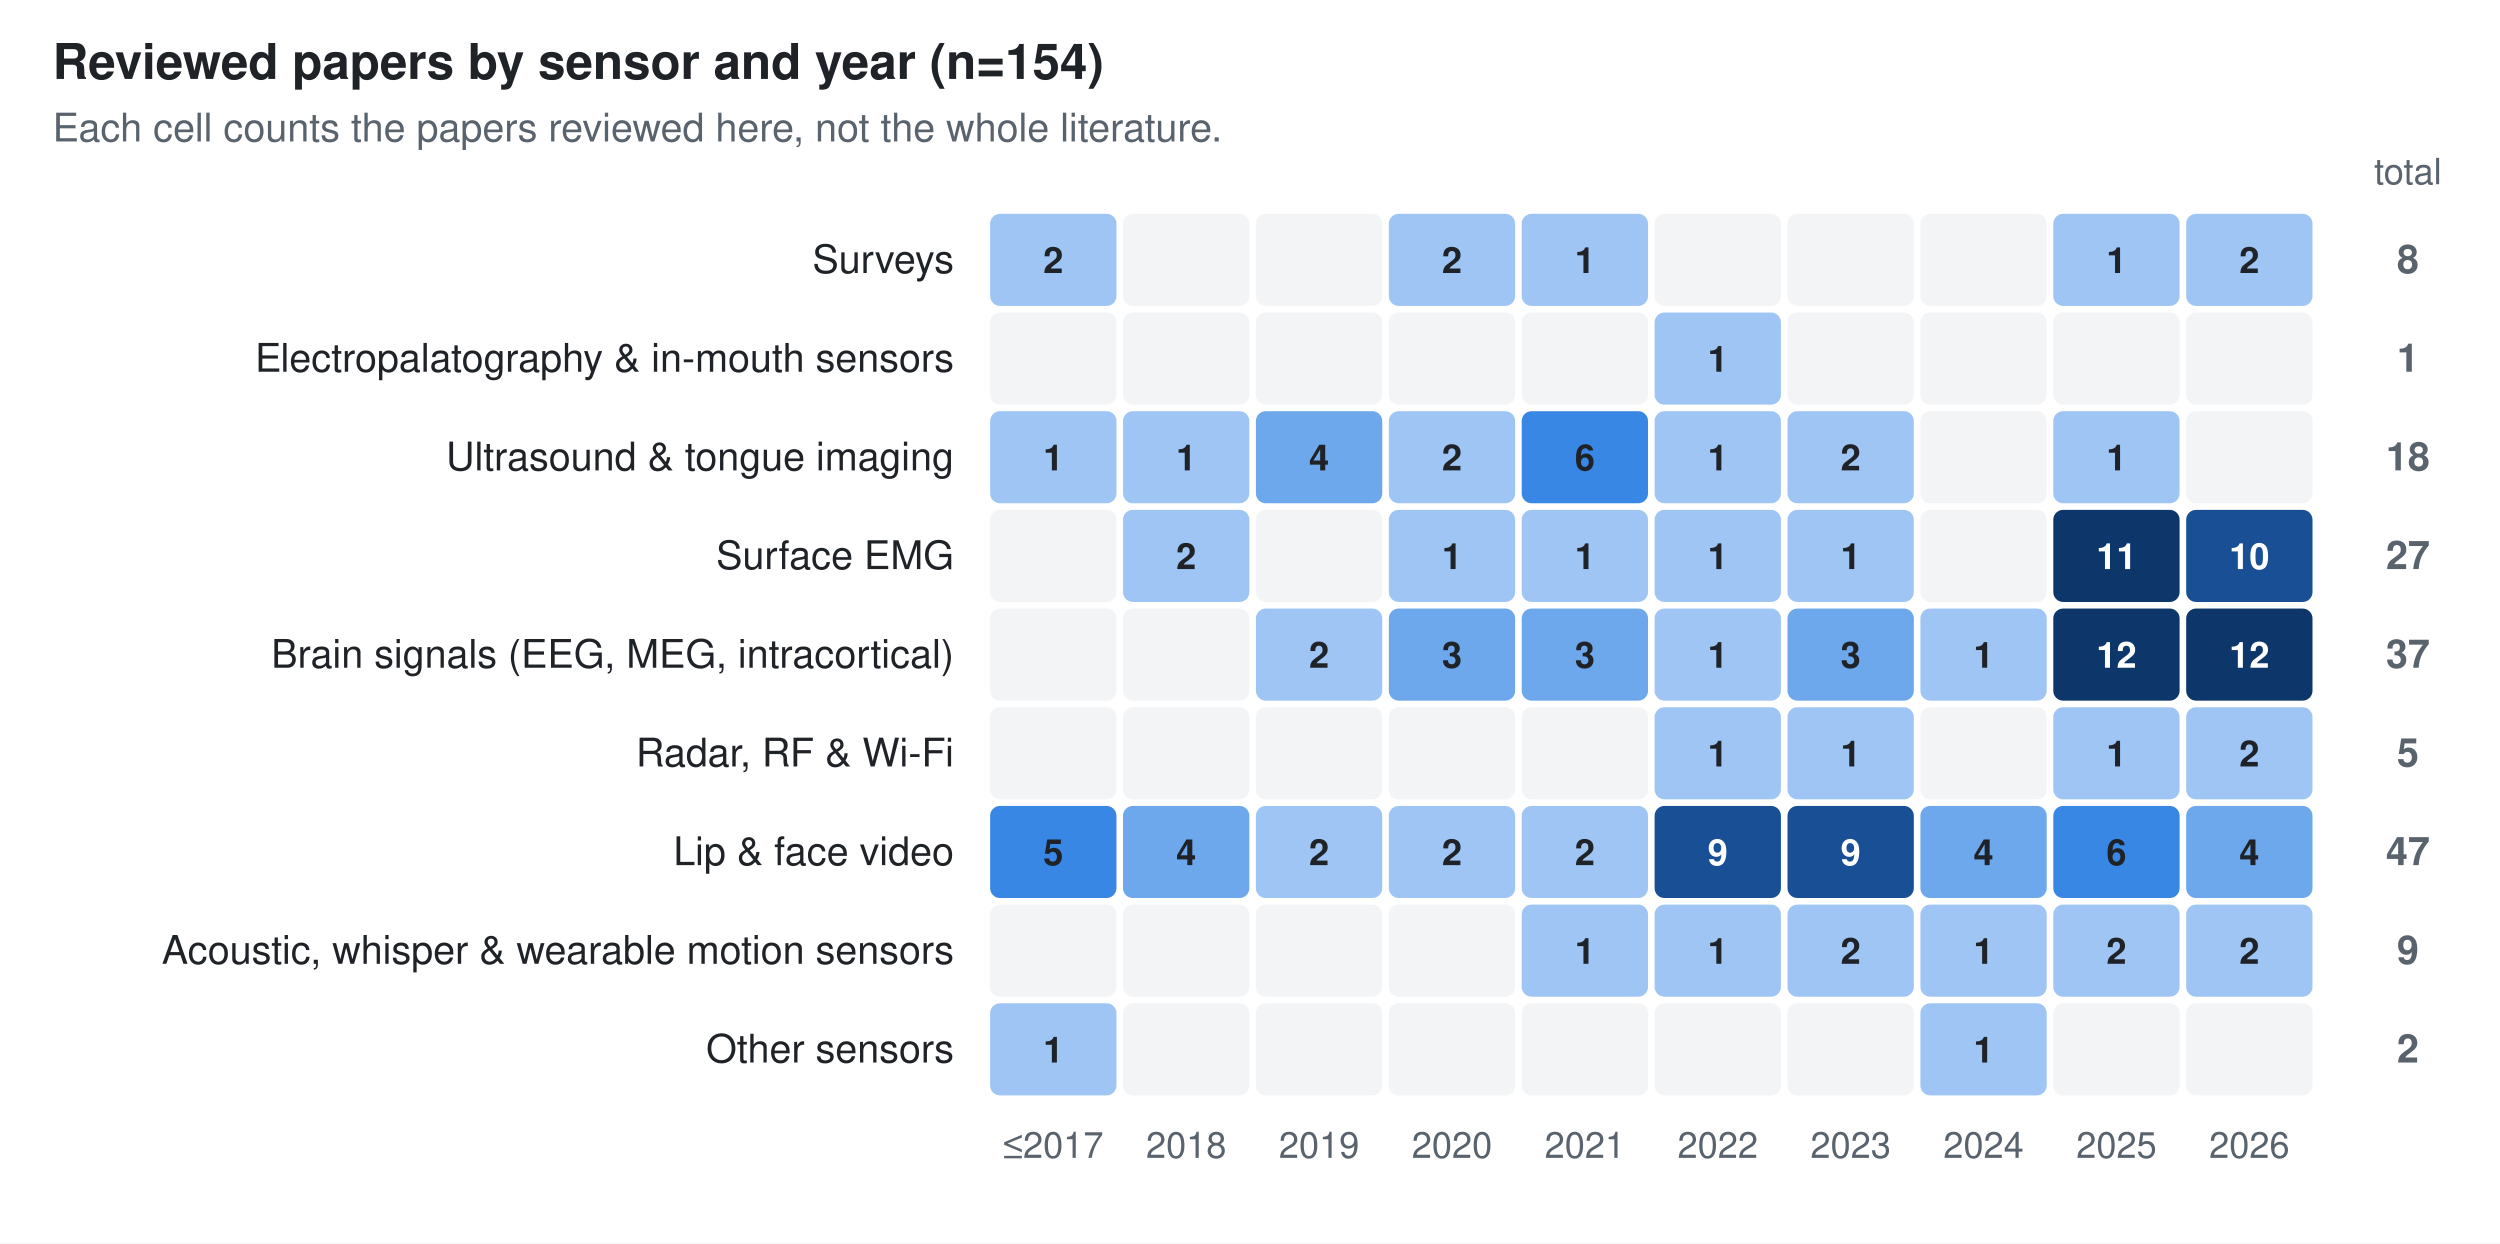
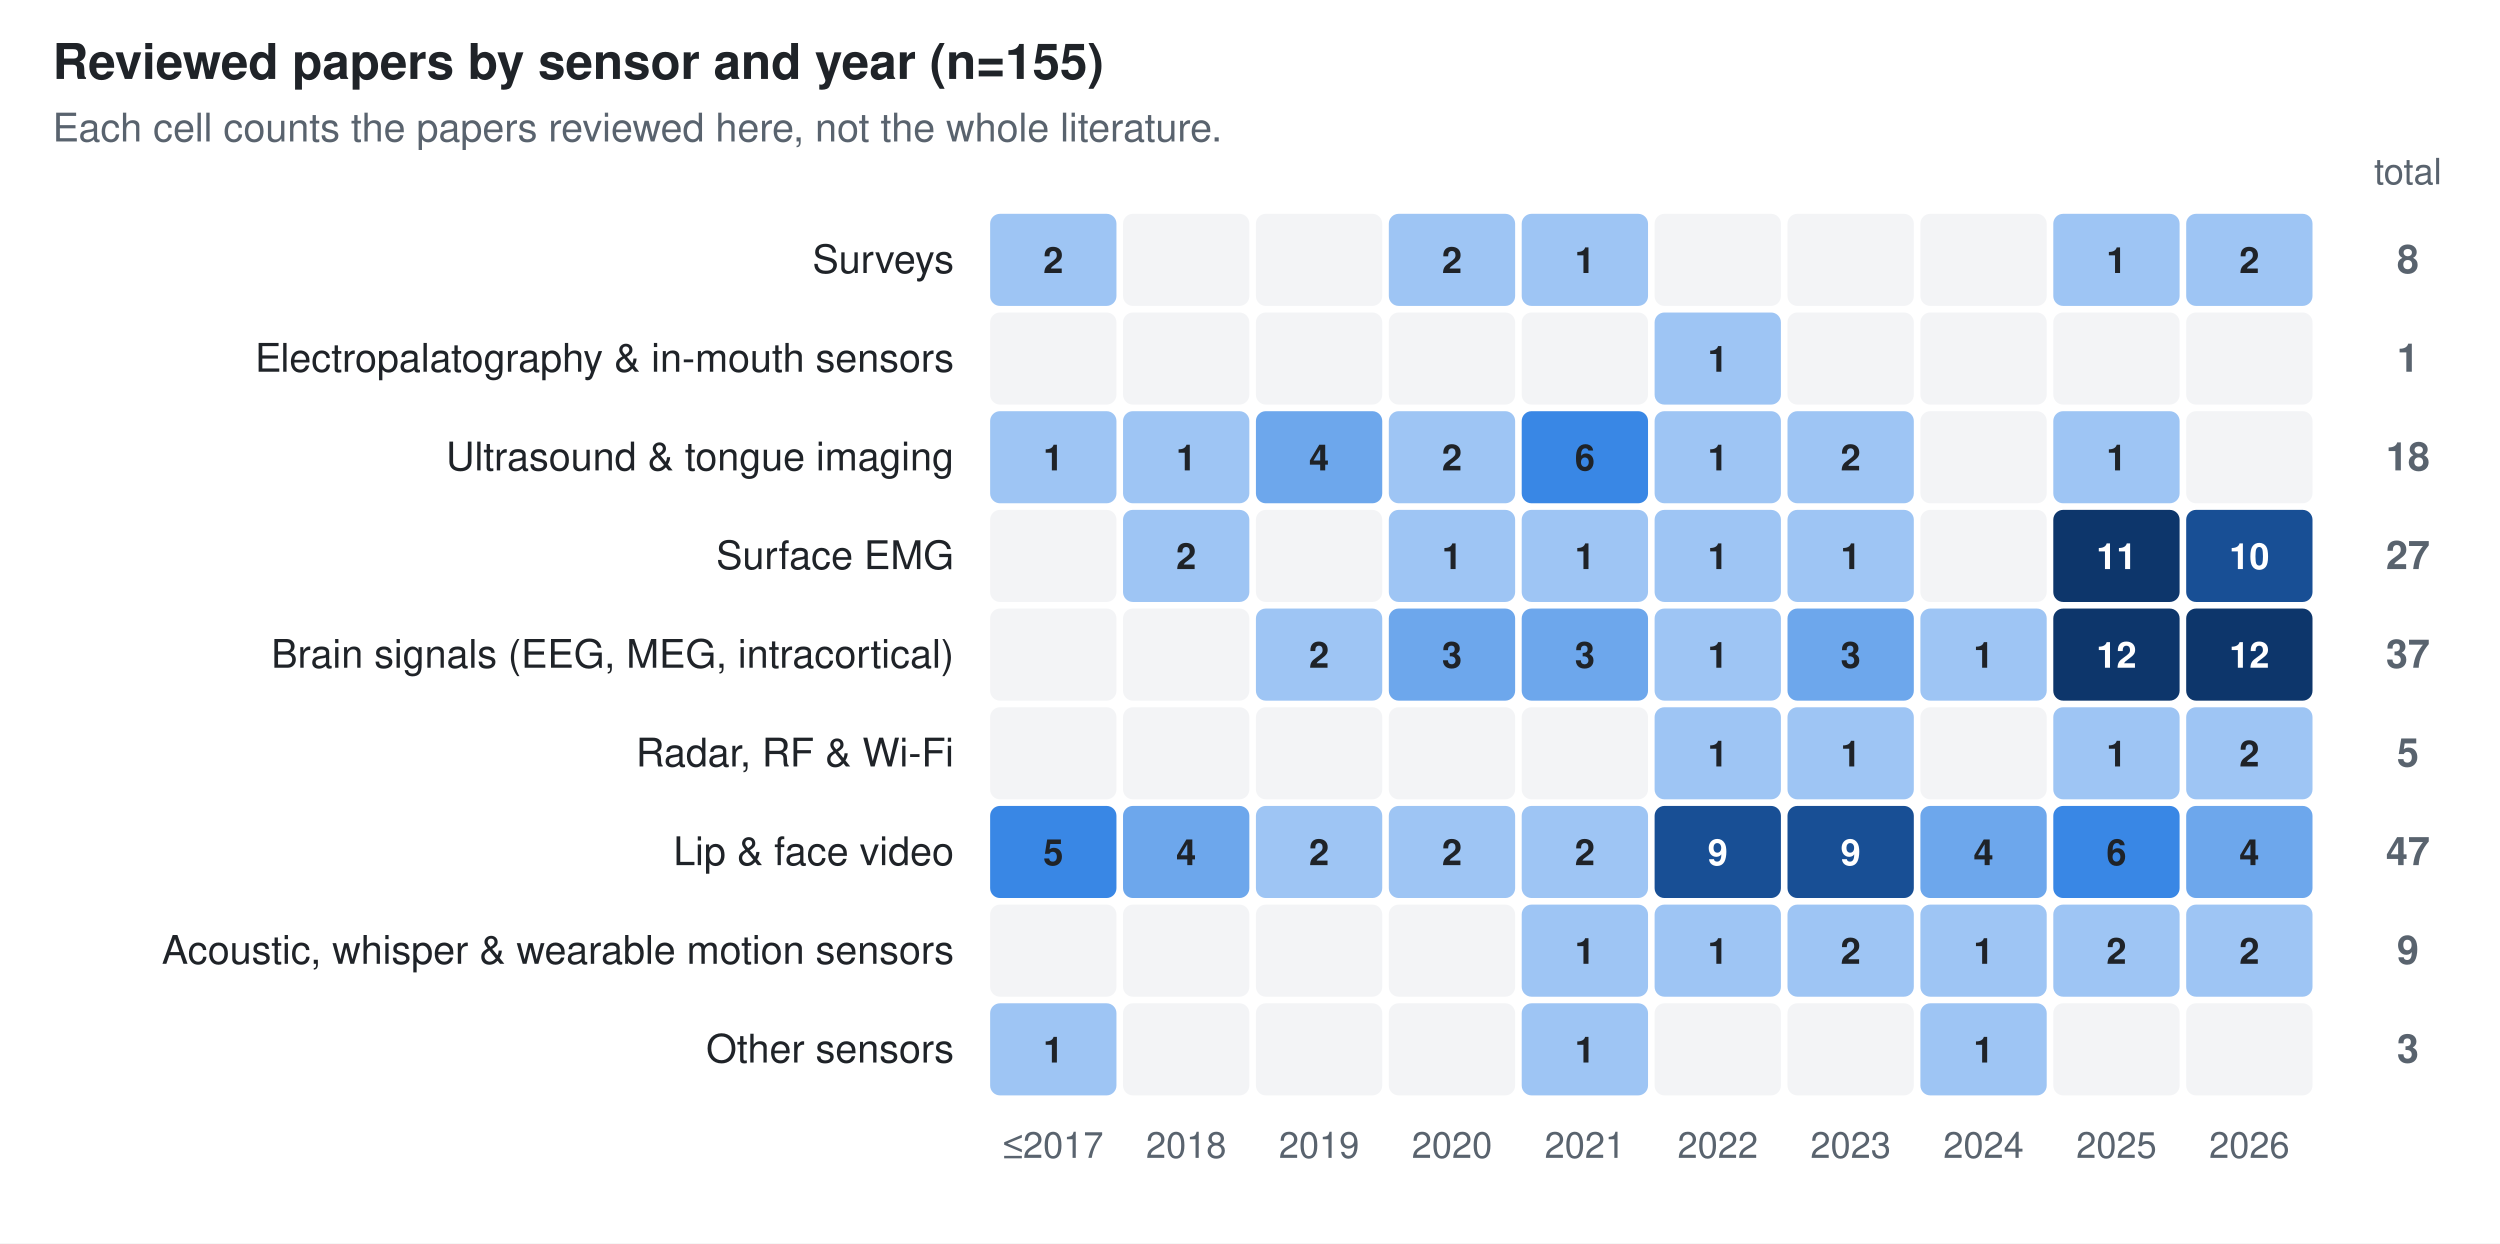
- <svg xmlns="http://www.w3.org/2000/svg" width="760" height="378" viewBox="0 0 760 378" font-family="-apple-system, BlinkMacSystemFont, 'Segoe UI', Helvetica, Arial, sans-serif" role="img" aria-label="Reviewed papers by sensor and year (n=154)">
+ <svg xmlns="http://www.w3.org/2000/svg" width="760" height="378" viewBox="0 0 760 378" font-family="-apple-system, BlinkMacSystemFont, 'Segoe UI', Helvetica, Arial, sans-serif" role="img" aria-label="Reviewed papers by sensor and year (n=155)">
  <rect width="760" height="378" fill="#ffffff" />
-   <text x="16.0" y="24.0" font-size="15" fill="#1f2328" text-anchor="start" font-weight="600">Reviewed papers by sensor and year (n=154)</text>
+   <text x="16.0" y="24.0" font-size="15" fill="#1f2328" text-anchor="start" font-weight="600">Reviewed papers by sensor and year (n=155)</text>
  <text x="16.0" y="43.0" font-size="12" fill="#59636e" text-anchor="start">Each cell counts the papers reviewed here, not the whole literature.</text>
  <text x="320.2" y="352.0" font-size="11" fill="#59636e" text-anchor="middle">≤2017</text>
  <text x="360.6" y="352.0" font-size="11" fill="#59636e" text-anchor="middle">2018</text>
  <text x="401.0" y="352.0" font-size="11" fill="#59636e" text-anchor="middle">2019</text>
  <text x="441.4" y="352.0" font-size="11" fill="#59636e" text-anchor="middle">2020</text>
  <text x="481.8" y="352.0" font-size="11" fill="#59636e" text-anchor="middle">2021</text>
  <text x="522.2" y="352.0" font-size="11" fill="#59636e" text-anchor="middle">2022</text>
  <text x="562.6" y="352.0" font-size="11" fill="#59636e" text-anchor="middle">2023</text>
  <text x="603.0" y="352.0" font-size="11" fill="#59636e" text-anchor="middle">2024</text>
  <text x="643.4" y="352.0" font-size="11" fill="#59636e" text-anchor="middle">2025</text>
  <text x="683.8" y="352.0" font-size="11" fill="#59636e" text-anchor="middle">2026</text>
  <text x="732.0" y="56.0" font-size="11" fill="#59636e" text-anchor="middle">total</text>
  <text x="290.0" y="83.0" font-size="12" fill="#1f2328" text-anchor="end">Surveys</text>
  <rect x="301.0" y="65.0" width="38.4" height="28.0" rx="3" fill="#9ec5f4" />
  <text x="320.2" y="83.0" font-size="11" fill="#1f2328" text-anchor="middle" font-weight="600">2</text>
  <rect x="341.4" y="65.0" width="38.4" height="28.0" rx="3" fill="#f3f4f6" />
  <rect x="381.8" y="65.0" width="38.4" height="28.0" rx="3" fill="#f3f4f6" />
  <rect x="422.2" y="65.0" width="38.4" height="28.0" rx="3" fill="#9ec5f4" />
  <text x="441.4" y="83.0" font-size="11" fill="#1f2328" text-anchor="middle" font-weight="600">2</text>
  <rect x="462.6" y="65.0" width="38.4" height="28.0" rx="3" fill="#9ec5f4" />
  <text x="481.8" y="83.0" font-size="11" fill="#1f2328" text-anchor="middle" font-weight="600">1</text>
  <rect x="503.0" y="65.0" width="38.4" height="28.0" rx="3" fill="#f3f4f6" />
  <rect x="543.4" y="65.0" width="38.4" height="28.0" rx="3" fill="#f3f4f6" />
  <rect x="583.8" y="65.0" width="38.4" height="28.0" rx="3" fill="#f3f4f6" />
  <rect x="624.2" y="65.0" width="38.4" height="28.0" rx="3" fill="#9ec5f4" />
  <text x="643.4" y="83.0" font-size="11" fill="#1f2328" text-anchor="middle" font-weight="600">1</text>
  <rect x="664.6" y="65.0" width="38.4" height="28.0" rx="3" fill="#9ec5f4" />
  <text x="683.8" y="83.0" font-size="11" fill="#1f2328" text-anchor="middle" font-weight="600">2</text>
  <text x="732.0" y="83.0" font-size="12" fill="#59636e" text-anchor="middle" font-weight="600">8</text>
  <text x="290.0" y="113.0" font-size="12" fill="#1f2328" text-anchor="end">Electropalatography &amp; in-mouth sensors</text>
  <rect x="301.0" y="95.0" width="38.4" height="28.0" rx="3" fill="#f3f4f6" />
  <rect x="341.4" y="95.0" width="38.4" height="28.0" rx="3" fill="#f3f4f6" />
  <rect x="381.8" y="95.0" width="38.4" height="28.0" rx="3" fill="#f3f4f6" />
  <rect x="422.2" y="95.0" width="38.4" height="28.0" rx="3" fill="#f3f4f6" />
  <rect x="462.6" y="95.0" width="38.4" height="28.0" rx="3" fill="#f3f4f6" />
  <rect x="503.0" y="95.0" width="38.4" height="28.0" rx="3" fill="#9ec5f4" />
  <text x="522.2" y="113.0" font-size="11" fill="#1f2328" text-anchor="middle" font-weight="600">1</text>
  <rect x="543.4" y="95.0" width="38.4" height="28.0" rx="3" fill="#f3f4f6" />
  <rect x="583.8" y="95.0" width="38.4" height="28.0" rx="3" fill="#f3f4f6" />
  <rect x="624.2" y="95.0" width="38.4" height="28.0" rx="3" fill="#f3f4f6" />
  <rect x="664.6" y="95.0" width="38.4" height="28.0" rx="3" fill="#f3f4f6" />
  <text x="732.0" y="113.0" font-size="12" fill="#59636e" text-anchor="middle" font-weight="600">1</text>
  <text x="290.0" y="143.0" font-size="12" fill="#1f2328" text-anchor="end">Ultrasound &amp; tongue imaging</text>
  <rect x="301.0" y="125.0" width="38.4" height="28.0" rx="3" fill="#9ec5f4" />
  <text x="320.2" y="143.0" font-size="11" fill="#1f2328" text-anchor="middle" font-weight="600">1</text>
  <rect x="341.4" y="125.0" width="38.4" height="28.0" rx="3" fill="#9ec5f4" />
  <text x="360.6" y="143.0" font-size="11" fill="#1f2328" text-anchor="middle" font-weight="600">1</text>
  <rect x="381.8" y="125.0" width="38.4" height="28.0" rx="3" fill="#6da7ec" />
  <text x="401.0" y="143.0" font-size="11" fill="#1f2328" text-anchor="middle" font-weight="600">4</text>
  <rect x="422.2" y="125.0" width="38.4" height="28.0" rx="3" fill="#9ec5f4" />
  <text x="441.4" y="143.0" font-size="11" fill="#1f2328" text-anchor="middle" font-weight="600">2</text>
  <rect x="462.6" y="125.0" width="38.4" height="28.0" rx="3" fill="#3987e5" />
  <text x="481.8" y="143.0" font-size="11" fill="#1f2328" text-anchor="middle" font-weight="600">6</text>
  <rect x="503.0" y="125.0" width="38.4" height="28.0" rx="3" fill="#9ec5f4" />
  <text x="522.2" y="143.0" font-size="11" fill="#1f2328" text-anchor="middle" font-weight="600">1</text>
  <rect x="543.4" y="125.0" width="38.4" height="28.0" rx="3" fill="#9ec5f4" />
  <text x="562.6" y="143.0" font-size="11" fill="#1f2328" text-anchor="middle" font-weight="600">2</text>
  <rect x="583.8" y="125.0" width="38.4" height="28.0" rx="3" fill="#f3f4f6" />
  <rect x="624.2" y="125.0" width="38.4" height="28.0" rx="3" fill="#9ec5f4" />
  <text x="643.4" y="143.0" font-size="11" fill="#1f2328" text-anchor="middle" font-weight="600">1</text>
  <rect x="664.6" y="125.0" width="38.4" height="28.0" rx="3" fill="#f3f4f6" />
  <text x="732.0" y="143.0" font-size="12" fill="#59636e" text-anchor="middle" font-weight="600">18</text>
  <text x="290.0" y="173.0" font-size="12" fill="#1f2328" text-anchor="end">Surface EMG</text>
  <rect x="301.0" y="155.0" width="38.4" height="28.0" rx="3" fill="#f3f4f6" />
  <rect x="341.4" y="155.0" width="38.4" height="28.0" rx="3" fill="#9ec5f4" />
  <text x="360.6" y="173.0" font-size="11" fill="#1f2328" text-anchor="middle" font-weight="600">2</text>
  <rect x="381.8" y="155.0" width="38.4" height="28.0" rx="3" fill="#f3f4f6" />
  <rect x="422.2" y="155.0" width="38.4" height="28.0" rx="3" fill="#9ec5f4" />
  <text x="441.4" y="173.0" font-size="11" fill="#1f2328" text-anchor="middle" font-weight="600">1</text>
  <rect x="462.6" y="155.0" width="38.4" height="28.0" rx="3" fill="#9ec5f4" />
  <text x="481.8" y="173.0" font-size="11" fill="#1f2328" text-anchor="middle" font-weight="600">1</text>
  <rect x="503.0" y="155.0" width="38.4" height="28.0" rx="3" fill="#9ec5f4" />
  <text x="522.2" y="173.0" font-size="11" fill="#1f2328" text-anchor="middle" font-weight="600">1</text>
  <rect x="543.4" y="155.0" width="38.4" height="28.0" rx="3" fill="#9ec5f4" />
  <text x="562.6" y="173.0" font-size="11" fill="#1f2328" text-anchor="middle" font-weight="600">1</text>
  <rect x="583.8" y="155.0" width="38.4" height="28.0" rx="3" fill="#f3f4f6" />
  <rect x="624.2" y="155.0" width="38.4" height="28.0" rx="3" fill="#0d366b" />
  <text x="643.4" y="173.0" font-size="11" fill="#ffffff" text-anchor="middle" font-weight="600">11</text>
  <rect x="664.6" y="155.0" width="38.4" height="28.0" rx="3" fill="#184f95" />
  <text x="683.8" y="173.0" font-size="11" fill="#ffffff" text-anchor="middle" font-weight="600">10</text>
  <text x="732.0" y="173.0" font-size="12" fill="#59636e" text-anchor="middle" font-weight="600">27</text>
  <text x="290.0" y="203.0" font-size="12" fill="#1f2328" text-anchor="end">Brain signals (EEG, MEG, intracortical)</text>
  <rect x="301.0" y="185.0" width="38.4" height="28.0" rx="3" fill="#f3f4f6" />
  <rect x="341.4" y="185.0" width="38.4" height="28.0" rx="3" fill="#f3f4f6" />
  <rect x="381.8" y="185.0" width="38.4" height="28.0" rx="3" fill="#9ec5f4" />
  <text x="401.0" y="203.0" font-size="11" fill="#1f2328" text-anchor="middle" font-weight="600">2</text>
  <rect x="422.2" y="185.0" width="38.4" height="28.0" rx="3" fill="#6da7ec" />
  <text x="441.4" y="203.0" font-size="11" fill="#1f2328" text-anchor="middle" font-weight="600">3</text>
  <rect x="462.6" y="185.0" width="38.4" height="28.0" rx="3" fill="#6da7ec" />
  <text x="481.8" y="203.0" font-size="11" fill="#1f2328" text-anchor="middle" font-weight="600">3</text>
  <rect x="503.0" y="185.0" width="38.4" height="28.0" rx="3" fill="#9ec5f4" />
  <text x="522.2" y="203.0" font-size="11" fill="#1f2328" text-anchor="middle" font-weight="600">1</text>
  <rect x="543.4" y="185.0" width="38.4" height="28.0" rx="3" fill="#6da7ec" />
  <text x="562.6" y="203.0" font-size="11" fill="#1f2328" text-anchor="middle" font-weight="600">3</text>
  <rect x="583.8" y="185.0" width="38.4" height="28.0" rx="3" fill="#9ec5f4" />
  <text x="603.0" y="203.0" font-size="11" fill="#1f2328" text-anchor="middle" font-weight="600">1</text>
  <rect x="624.2" y="185.0" width="38.4" height="28.0" rx="3" fill="#0d366b" />
  <text x="643.4" y="203.0" font-size="11" fill="#ffffff" text-anchor="middle" font-weight="600">12</text>
  <rect x="664.6" y="185.0" width="38.4" height="28.0" rx="3" fill="#0d366b" />
  <text x="683.8" y="203.0" font-size="11" fill="#ffffff" text-anchor="middle" font-weight="600">12</text>
  <text x="732.0" y="203.0" font-size="12" fill="#59636e" text-anchor="middle" font-weight="600">37</text>
  <text x="290.0" y="233.0" font-size="12" fill="#1f2328" text-anchor="end">Radar, RF &amp; Wi-Fi</text>
  <rect x="301.0" y="215.0" width="38.4" height="28.0" rx="3" fill="#f3f4f6" />
  <rect x="341.4" y="215.0" width="38.4" height="28.0" rx="3" fill="#f3f4f6" />
  <rect x="381.8" y="215.0" width="38.4" height="28.0" rx="3" fill="#f3f4f6" />
  <rect x="422.2" y="215.0" width="38.4" height="28.0" rx="3" fill="#f3f4f6" />
  <rect x="462.6" y="215.0" width="38.4" height="28.0" rx="3" fill="#f3f4f6" />
  <rect x="503.0" y="215.0" width="38.4" height="28.0" rx="3" fill="#9ec5f4" />
  <text x="522.2" y="233.0" font-size="11" fill="#1f2328" text-anchor="middle" font-weight="600">1</text>
  <rect x="543.4" y="215.0" width="38.4" height="28.0" rx="3" fill="#9ec5f4" />
  <text x="562.6" y="233.0" font-size="11" fill="#1f2328" text-anchor="middle" font-weight="600">1</text>
  <rect x="583.8" y="215.0" width="38.4" height="28.0" rx="3" fill="#f3f4f6" />
  <rect x="624.2" y="215.0" width="38.4" height="28.0" rx="3" fill="#9ec5f4" />
  <text x="643.4" y="233.0" font-size="11" fill="#1f2328" text-anchor="middle" font-weight="600">1</text>
  <rect x="664.6" y="215.0" width="38.4" height="28.0" rx="3" fill="#9ec5f4" />
  <text x="683.8" y="233.0" font-size="11" fill="#1f2328" text-anchor="middle" font-weight="600">2</text>
  <text x="732.0" y="233.0" font-size="12" fill="#59636e" text-anchor="middle" font-weight="600">5</text>
  <text x="290.0" y="263.0" font-size="12" fill="#1f2328" text-anchor="end">Lip &amp; face video</text>
  <rect x="301.0" y="245.0" width="38.4" height="28.0" rx="3" fill="#3987e5" />
  <text x="320.2" y="263.0" font-size="11" fill="#1f2328" text-anchor="middle" font-weight="600">5</text>
  <rect x="341.4" y="245.0" width="38.4" height="28.0" rx="3" fill="#6da7ec" />
  <text x="360.6" y="263.0" font-size="11" fill="#1f2328" text-anchor="middle" font-weight="600">4</text>
  <rect x="381.8" y="245.0" width="38.4" height="28.0" rx="3" fill="#9ec5f4" />
  <text x="401.0" y="263.0" font-size="11" fill="#1f2328" text-anchor="middle" font-weight="600">2</text>
  <rect x="422.2" y="245.0" width="38.4" height="28.0" rx="3" fill="#9ec5f4" />
  <text x="441.4" y="263.0" font-size="11" fill="#1f2328" text-anchor="middle" font-weight="600">2</text>
  <rect x="462.6" y="245.0" width="38.4" height="28.0" rx="3" fill="#9ec5f4" />
  <text x="481.8" y="263.0" font-size="11" fill="#1f2328" text-anchor="middle" font-weight="600">2</text>
  <rect x="503.0" y="245.0" width="38.4" height="28.0" rx="3" fill="#184f95" />
  <text x="522.2" y="263.0" font-size="11" fill="#ffffff" text-anchor="middle" font-weight="600">9</text>
  <rect x="543.4" y="245.0" width="38.4" height="28.0" rx="3" fill="#184f95" />
  <text x="562.6" y="263.0" font-size="11" fill="#ffffff" text-anchor="middle" font-weight="600">9</text>
  <rect x="583.8" y="245.0" width="38.4" height="28.0" rx="3" fill="#6da7ec" />
  <text x="603.0" y="263.0" font-size="11" fill="#1f2328" text-anchor="middle" font-weight="600">4</text>
  <rect x="624.2" y="245.0" width="38.4" height="28.0" rx="3" fill="#3987e5" />
  <text x="643.4" y="263.0" font-size="11" fill="#1f2328" text-anchor="middle" font-weight="600">6</text>
  <rect x="664.6" y="245.0" width="38.4" height="28.0" rx="3" fill="#6da7ec" />
  <text x="683.8" y="263.0" font-size="11" fill="#1f2328" text-anchor="middle" font-weight="600">4</text>
  <text x="732.0" y="263.0" font-size="12" fill="#59636e" text-anchor="middle" font-weight="600">47</text>
  <text x="290.0" y="293.0" font-size="12" fill="#1f2328" text-anchor="end">Acoustic, whisper &amp; wearable motion sensors</text>
  <rect x="301.0" y="275.0" width="38.4" height="28.0" rx="3" fill="#f3f4f6" />
  <rect x="341.4" y="275.0" width="38.4" height="28.0" rx="3" fill="#f3f4f6" />
  <rect x="381.8" y="275.0" width="38.4" height="28.0" rx="3" fill="#f3f4f6" />
  <rect x="422.2" y="275.0" width="38.4" height="28.0" rx="3" fill="#f3f4f6" />
  <rect x="462.6" y="275.0" width="38.4" height="28.0" rx="3" fill="#9ec5f4" />
  <text x="481.8" y="293.0" font-size="11" fill="#1f2328" text-anchor="middle" font-weight="600">1</text>
  <rect x="503.0" y="275.0" width="38.4" height="28.0" rx="3" fill="#9ec5f4" />
  <text x="522.2" y="293.0" font-size="11" fill="#1f2328" text-anchor="middle" font-weight="600">1</text>
  <rect x="543.4" y="275.0" width="38.4" height="28.0" rx="3" fill="#9ec5f4" />
  <text x="562.6" y="293.0" font-size="11" fill="#1f2328" text-anchor="middle" font-weight="600">2</text>
  <rect x="583.8" y="275.0" width="38.4" height="28.0" rx="3" fill="#9ec5f4" />
  <text x="603.0" y="293.0" font-size="11" fill="#1f2328" text-anchor="middle" font-weight="600">1</text>
  <rect x="624.2" y="275.0" width="38.4" height="28.0" rx="3" fill="#9ec5f4" />
  <text x="643.4" y="293.0" font-size="11" fill="#1f2328" text-anchor="middle" font-weight="600">2</text>
  <rect x="664.6" y="275.0" width="38.4" height="28.0" rx="3" fill="#9ec5f4" />
  <text x="683.8" y="293.0" font-size="11" fill="#1f2328" text-anchor="middle" font-weight="600">2</text>
  <text x="732.0" y="293.0" font-size="12" fill="#59636e" text-anchor="middle" font-weight="600">9</text>
  <text x="290.0" y="323.0" font-size="12" fill="#1f2328" text-anchor="end">Other sensors</text>
  <rect x="301.0" y="305.0" width="38.4" height="28.0" rx="3" fill="#9ec5f4" />
  <text x="320.2" y="323.0" font-size="11" fill="#1f2328" text-anchor="middle" font-weight="600">1</text>
  <rect x="341.4" y="305.0" width="38.4" height="28.0" rx="3" fill="#f3f4f6" />
  <rect x="381.8" y="305.0" width="38.4" height="28.0" rx="3" fill="#f3f4f6" />
  <rect x="422.2" y="305.0" width="38.4" height="28.0" rx="3" fill="#f3f4f6" />
-   <rect x="462.6" y="305.0" width="38.4" height="28.0" rx="3" fill="#f3f4f6" />
+   <rect x="462.6" y="305.0" width="38.4" height="28.0" rx="3" fill="#9ec5f4" />
+   <text x="481.8" y="323.0" font-size="11" fill="#1f2328" text-anchor="middle" font-weight="600">1</text>
  <rect x="503.0" y="305.0" width="38.4" height="28.0" rx="3" fill="#f3f4f6" />
  <rect x="543.4" y="305.0" width="38.4" height="28.0" rx="3" fill="#f3f4f6" />
  <rect x="583.8" y="305.0" width="38.4" height="28.0" rx="3" fill="#9ec5f4" />
  <text x="603.0" y="323.0" font-size="11" fill="#1f2328" text-anchor="middle" font-weight="600">1</text>
  <rect x="624.2" y="305.0" width="38.4" height="28.0" rx="3" fill="#f3f4f6" />
  <rect x="664.6" y="305.0" width="38.4" height="28.0" rx="3" fill="#f3f4f6" />
-   <text x="732.0" y="323.0" font-size="12" fill="#59636e" text-anchor="middle" font-weight="600">2</text>
+   <text x="732.0" y="323.0" font-size="12" fill="#59636e" text-anchor="middle" font-weight="600">3</text>
</svg>
